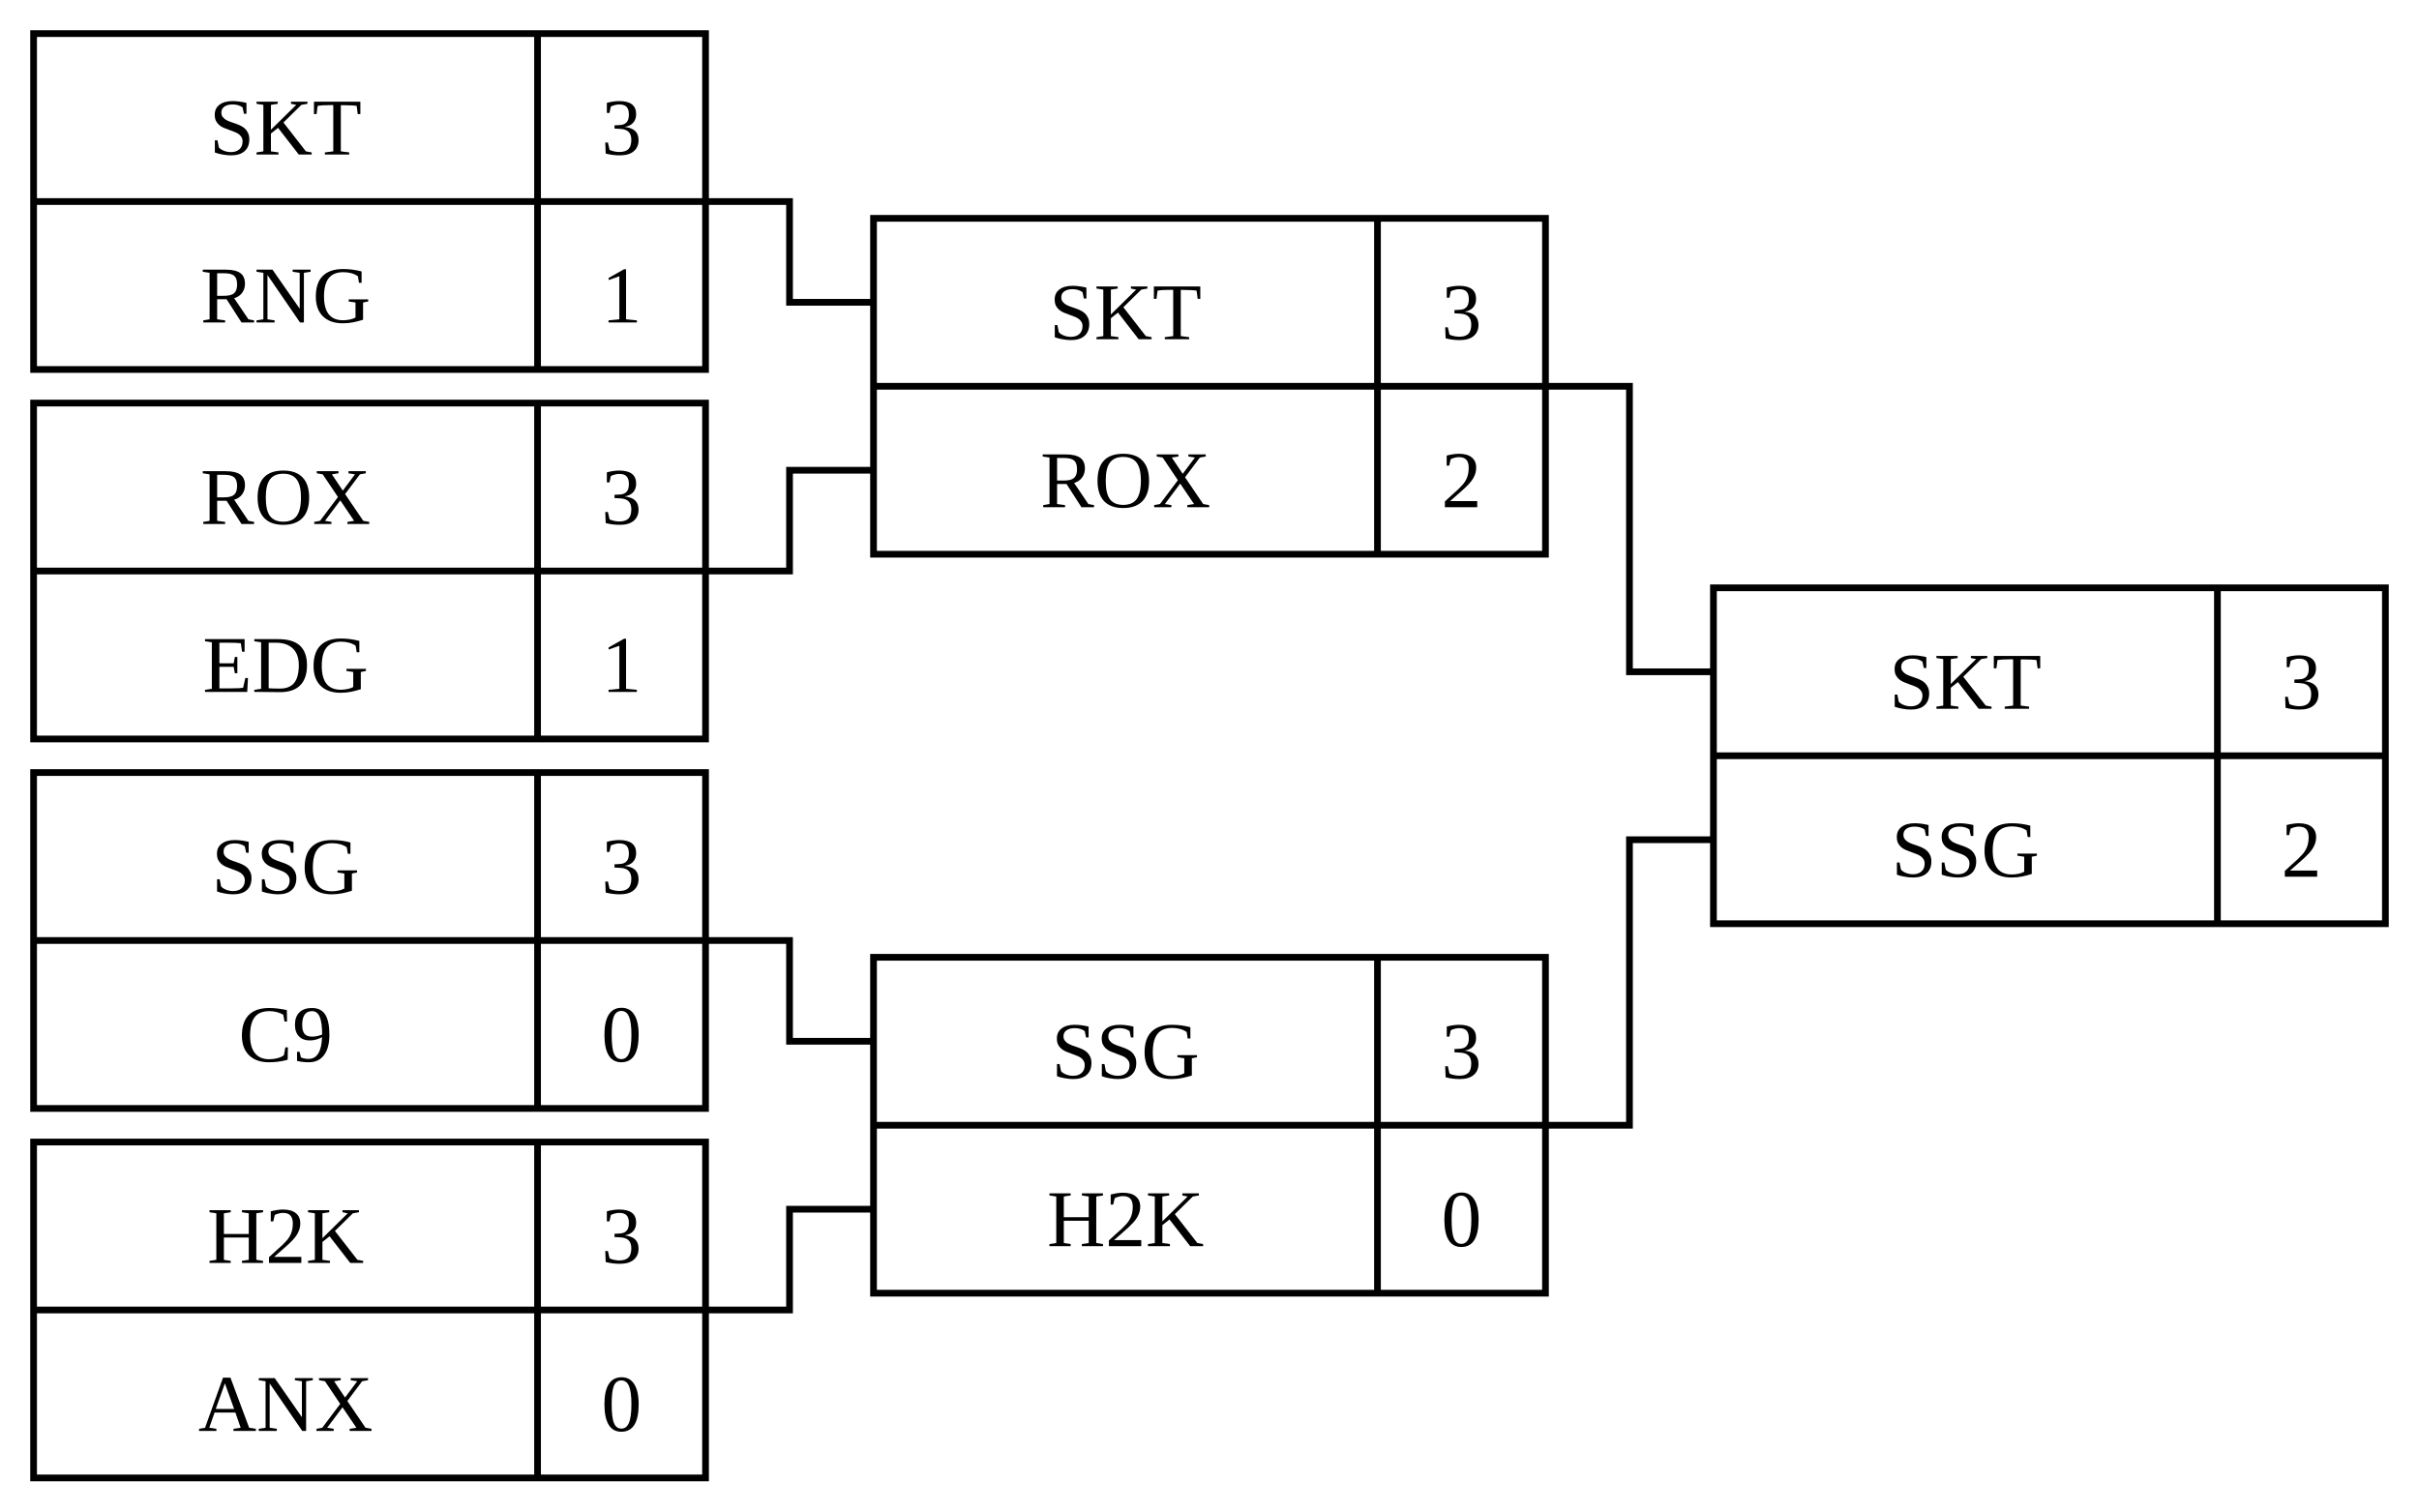
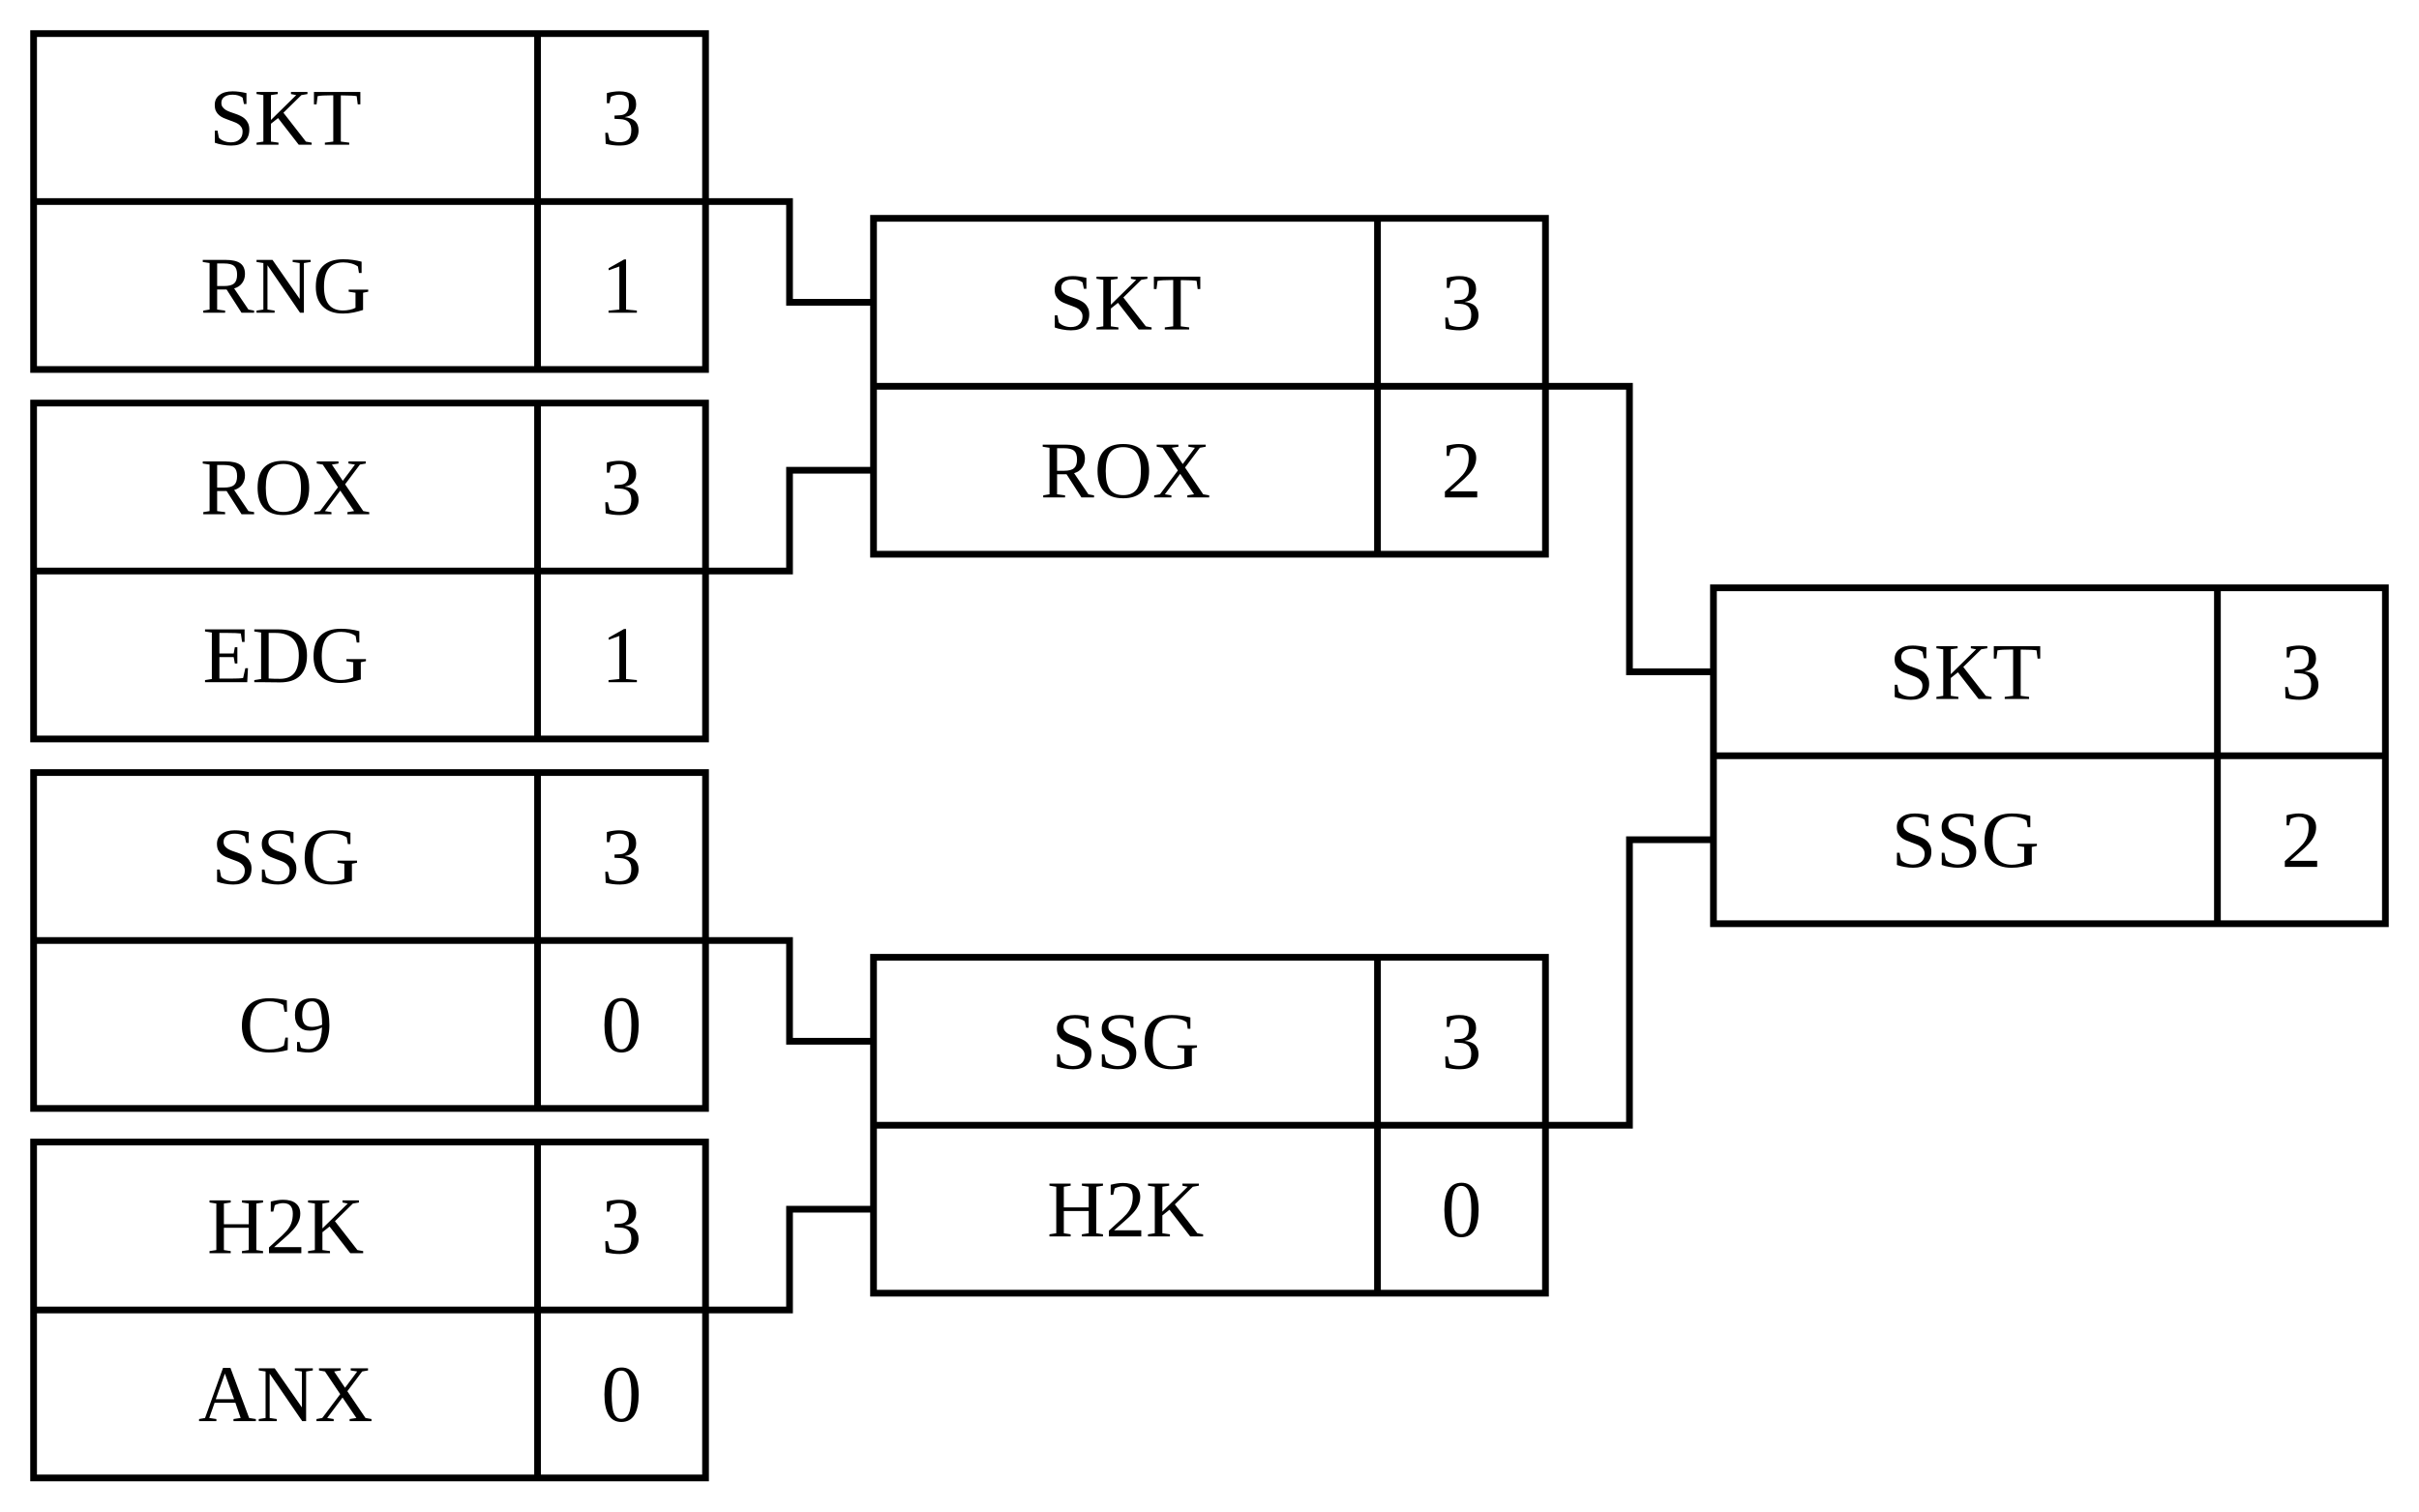
<svg xmlns="http://www.w3.org/2000/svg" width="360" height="225">
  <style>
        /*  */
        .line { fill: none; stroke: black; stroke-width: 1px; }
-         text { text-anchor: middle; }
+         text { text-anchor: middle; dominant-baseline: central; }
        /*  */
    </style>
  <g transform="translate(5 5)">
    <path class="line" d="M0 0H100V50H0ZM0 25H100M75 0V50" />
-     <text x="37.5" y="18">SKT</text>
-     <text x="87.5" y="18">3</text>
-     <text x="37.5" y="43">RNG</text>
-     <text x="87.5" y="43">1</text>
+     <text x="37.5" y="12.5">SKT</text>
+     <text x="87.5" y="12.5">3</text>
+     <text x="37.5" y="37.5">RNG</text>
+     <text x="87.5" y="37.5">1</text>
  </g>
  <g transform="translate(5 60)">
    <path class="line" d="M0 0H100V50H0ZM0 25H100M75 0V50" />
-     <text x="37.5" y="18">ROX</text>
-     <text x="87.5" y="18">3</text>
-     <text x="37.5" y="43">EDG</text>
-     <text x="87.5" y="43">1</text>
+     <text x="37.5" y="12.5">ROX</text>
+     <text x="87.5" y="12.5">3</text>
+     <text x="37.5" y="37.5">EDG</text>
+     <text x="87.5" y="37.5">1</text>
  </g>
  <g transform="translate(5 115)">
    <path class="line" d="M0 0H100V50H0ZM0 25H100M75 0V50" />
-     <text x="37.5" y="18">SSG</text>
-     <text x="87.5" y="18">3</text>
-     <text x="37.5" y="43">C9</text>
-     <text x="87.5" y="43">0</text>
+     <text x="37.5" y="12.5">SSG</text>
+     <text x="87.5" y="12.5">3</text>
+     <text x="37.5" y="37.5">C9</text>
+     <text x="87.5" y="37.5">0</text>
  </g>
  <g transform="translate(5 170)">
    <path class="line" d="M0 0H100V50H0ZM0 25H100M75 0V50" />
-     <text x="37.5" y="18">H2K</text>
-     <text x="87.5" y="18">3</text>
-     <text x="37.5" y="43">ANX</text>
-     <text x="87.5" y="43">0</text>
+     <text x="37.5" y="12.5">H2K</text>
+     <text x="87.5" y="12.5">3</text>
+     <text x="37.5" y="37.5">ANX</text>
+     <text x="87.5" y="37.5">0</text>
  </g>
  <path class="line" d="M105 30h12.5v15h12.5m0 25h-12.5v15h-12.5" />
  <path class="line" d="M105 140h12.5v15h12.5m0 25h-12.5v15h-12.5" />
  <g transform="translate(130 32.5)">
    <path class="line" d="M0 0H100V50H0ZM0 25H100M75 0V50" />
-     <text x="37.5" y="18">SKT</text>
-     <text x="87.5" y="18">3</text>
-     <text x="37.5" y="43">ROX</text>
-     <text x="87.5" y="43">2</text>
+     <text x="37.5" y="12.5">SKT</text>
+     <text x="87.5" y="12.5">3</text>
+     <text x="37.5" y="37.5">ROX</text>
+     <text x="87.5" y="37.5">2</text>
  </g>
  <g transform="translate(130 142.5)">
    <path class="line" d="M0 0H100V50H0ZM0 25H100M75 0V50" />
-     <text x="37.5" y="18">SSG</text>
-     <text x="87.5" y="18">3</text>
-     <text x="37.5" y="43">H2K</text>
-     <text x="87.5" y="43">0</text>
+     <text x="37.5" y="12.5">SSG</text>
+     <text x="87.5" y="12.5">3</text>
+     <text x="37.5" y="37.5">H2K</text>
+     <text x="87.5" y="37.5">0</text>
  </g>
  <path class="line" d="M230 57.5h12.5v42.5h12.5m0 25h-12.5v42.5h-12.5" />
  <g transform="translate(255 87.5)">
    <path class="line" d="M0 0H100V50H0ZM0 25H100M75 0V50" />
-     <text x="37.5" y="18">SKT</text>
-     <text x="87.5" y="18">3</text>
-     <text x="37.5" y="43">SSG</text>
-     <text x="87.5" y="43">2</text>
+     <text x="37.5" y="12.5">SKT</text>
+     <text x="87.5" y="12.5">3</text>
+     <text x="37.5" y="37.5">SSG</text>
+     <text x="87.5" y="37.5">2</text>
  </g>
</svg>
